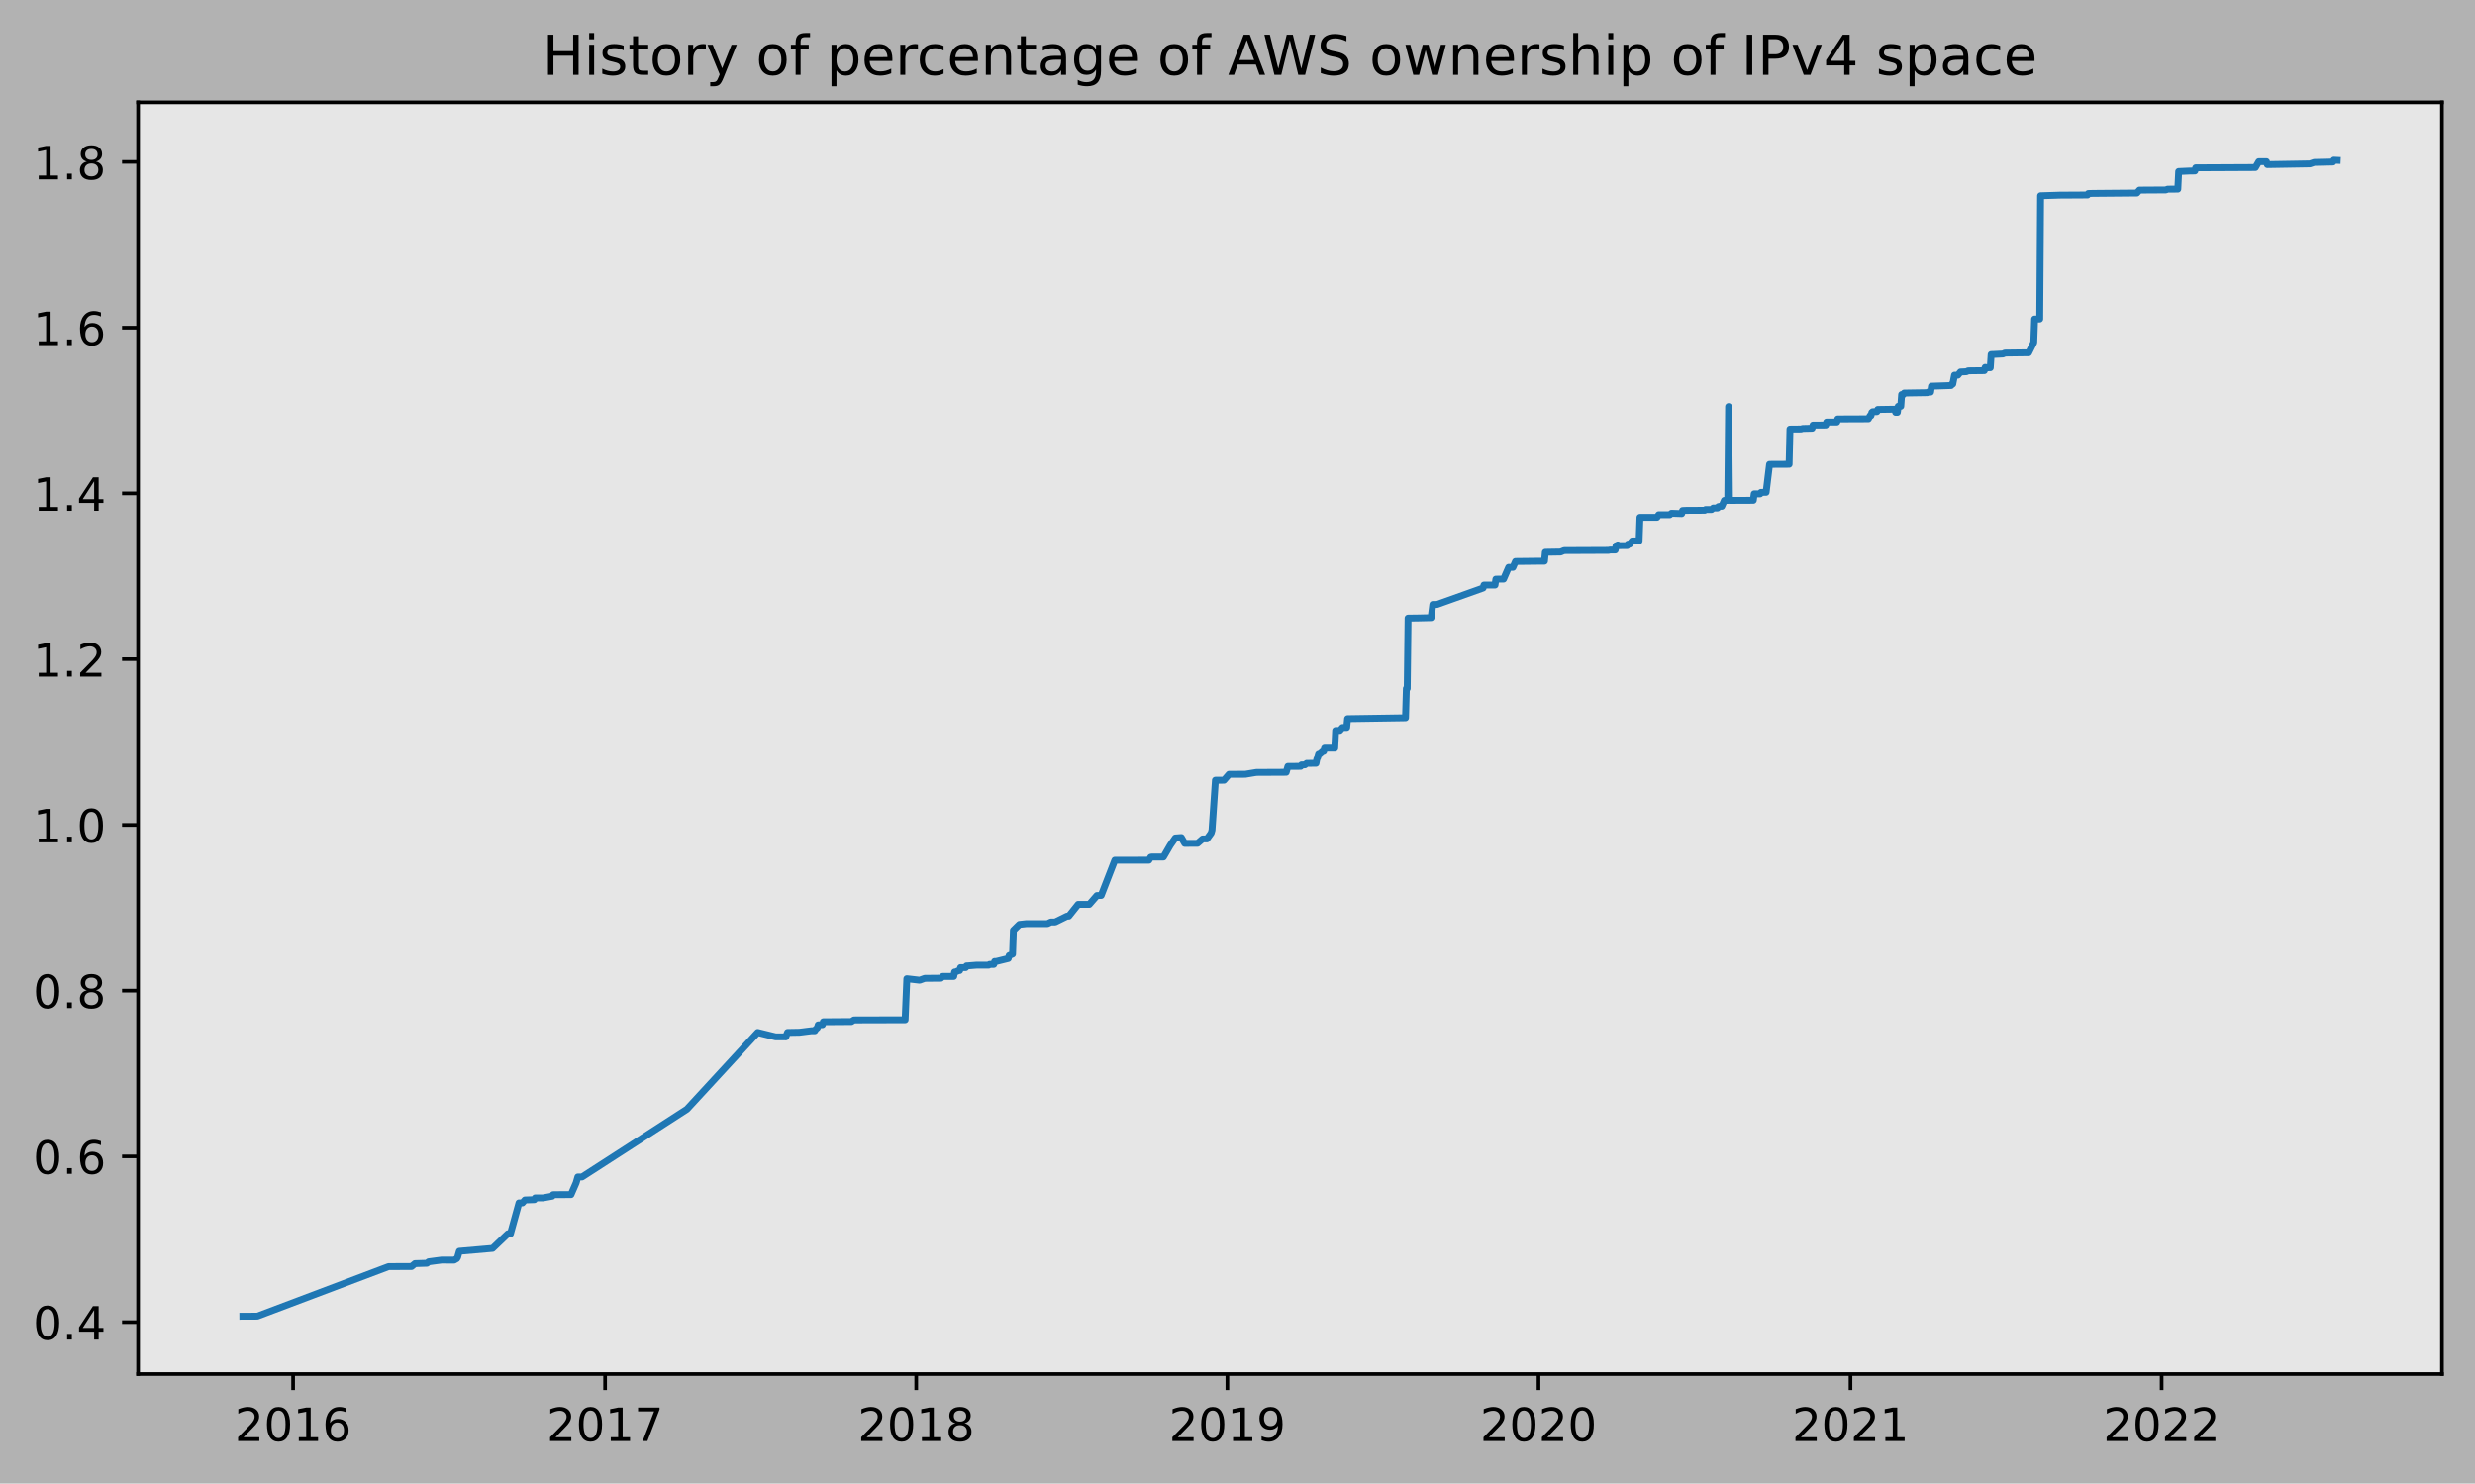
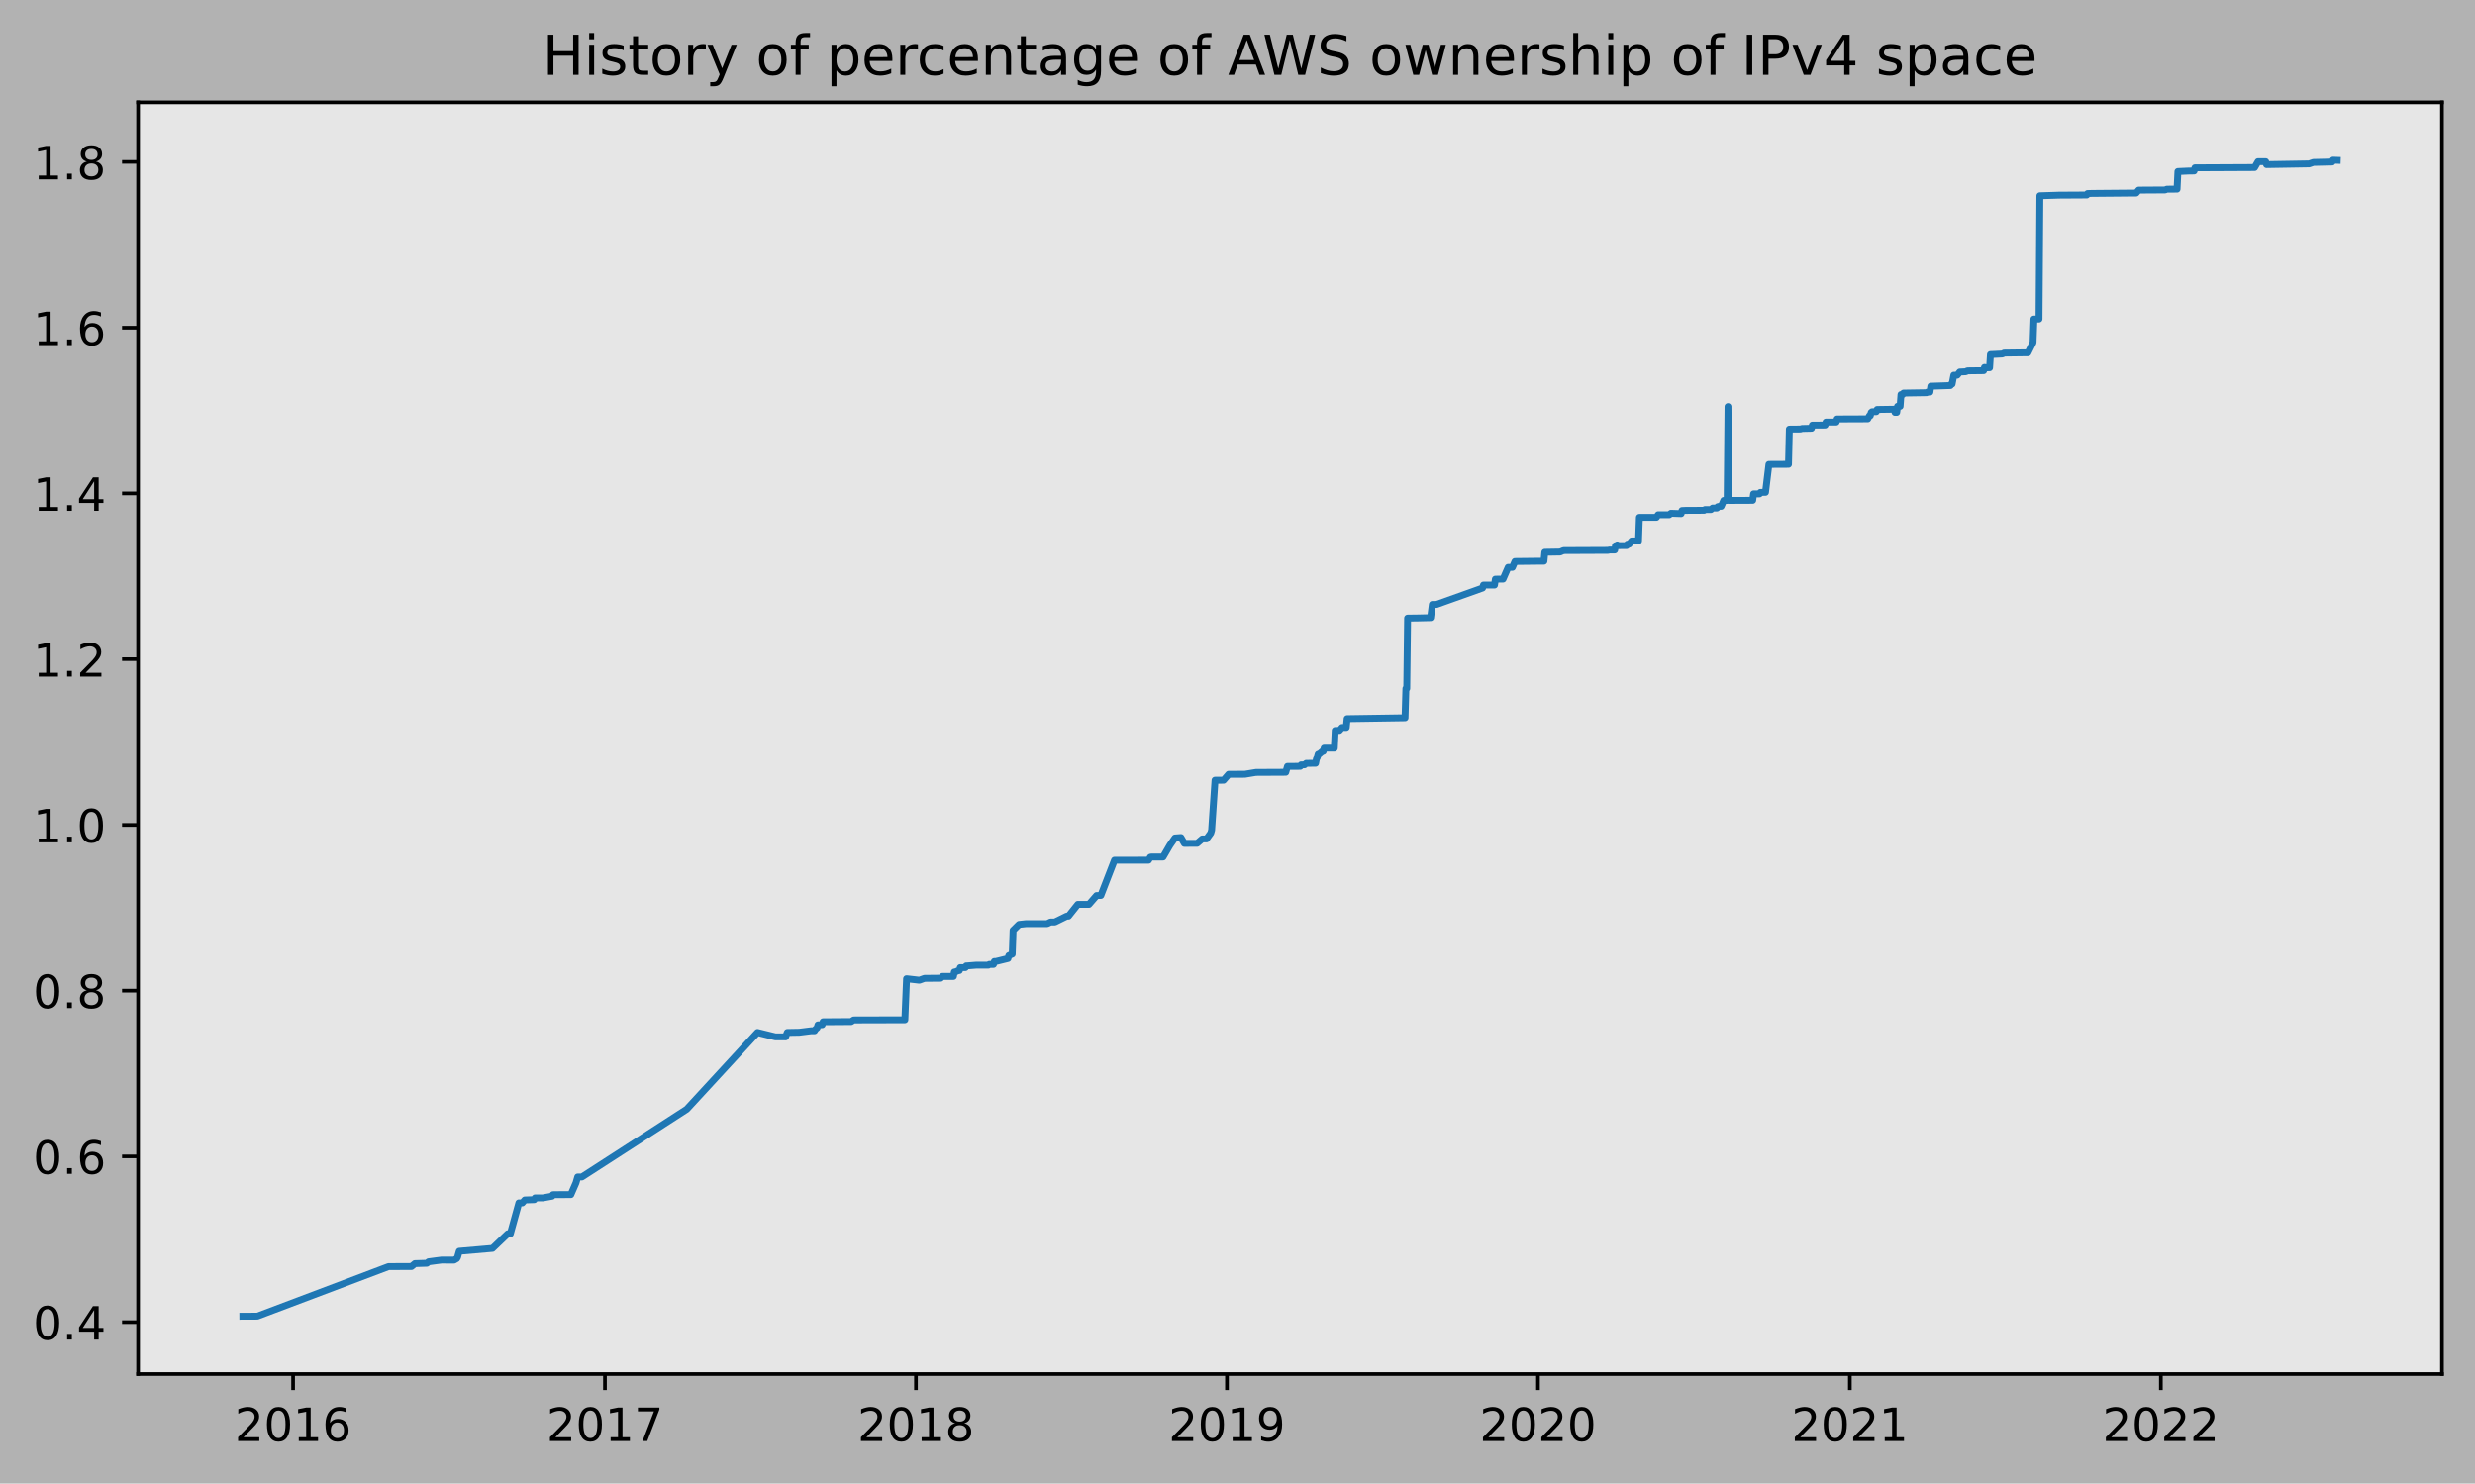
<svg xmlns="http://www.w3.org/2000/svg" xmlns:xlink="http://www.w3.org/1999/xlink" width="539.503pt" height="323.396pt" viewBox="0 0 539.503 323.396" version="1.1">
  <defs>
    <style type="text/css">*{stroke-linejoin: round; stroke-linecap: butt}</style>
  </defs>
  <g id="figure_1">
    <g id="patch_1">
      <path d="M 0 323.396  L 539.503 323.396  L 539.503 0  L 0 0  z " style="fill: #b2b2b2" />
    </g>
    <g id="axes_1">
      <g id="patch_2">
        <path d="M 30.103 299.518  L 532.303 299.518  L 532.303 22.318  L 30.103 22.318  z " style="fill: #e6e6e6" />
      </g>
      <g id="matplotlib.axis_1">
        <g id="xtick_1">
          <g id="line2d_1">
            <defs>
-               <path id="mc889c4812b" d="M 0 0  L 0 3.5  " style="stroke: #000000; stroke-width: 0.8" />
+               <path id="m621f3ba00d" d="M 0 0  L 0 3.5  " style="stroke: #000000; stroke-width: 0.8" />
            </defs>
            <g>
-               <use xlink:href="#mc889c4812b" x="63.893" y="299.518" style="stroke: #000000; stroke-width: 0.8" />
+               <use xlink:href="#m621f3ba00d" x="63.889" y="299.518" style="stroke: #000000; stroke-width: 0.8" />
            </g>
          </g>
          <g id="text_1">
-             <g transform="translate(51.16844 314.1166)scale(0.1 -0.1)">
+             <g transform="translate(51.16398 314.1166)scale(0.1 -0.1)">
              <defs>
                <path id="DejaVuSans-32" d="M 1228 531  L 3431 531  L 3431 0  L 469 0  L 469 531  Q 828 903 1448 1529  Q 2069 2156 2228 2338  Q 2531 2678 2651 2914  Q 2772 3150 2772 3378  Q 2772 3750 2511 3984  Q 2250 4219 1831 4219  Q 1534 4219 1204 4116  Q 875 4013 500 3803  L 500 4441  Q 881 4594 1212 4672  Q 1544 4750 1819 4750  Q 2544 4750 2975 4387  Q 3406 4025 3406 3419  Q 3406 3131 3298 2873  Q 3191 2616 2906 2266  Q 2828 2175 2409 1742  Q 1991 1309 1228 531  z " transform="scale(0.015625)" />
                <path id="DejaVuSans-30" d="M 2034 4250  Q 1547 4250 1301 3770  Q 1056 3291 1056 2328  Q 1056 1369 1301 889  Q 1547 409 2034 409  Q 2525 409 2770 889  Q 3016 1369 3016 2328  Q 3016 3291 2770 3770  Q 2525 4250 2034 4250  z M 2034 4750  Q 2819 4750 3233 4129  Q 3647 3509 3647 2328  Q 3647 1150 3233 529  Q 2819 -91 2034 -91  Q 1250 -91 836 529  Q 422 1150 422 2328  Q 422 3509 836 4129  Q 1250 4750 2034 4750  z " transform="scale(0.015625)" />
                <path id="DejaVuSans-31" d="M 794 531  L 1825 531  L 1825 4091  L 703 3866  L 703 4441  L 1819 4666  L 2450 4666  L 2450 531  L 3481 531  L 3481 0  L 794 0  L 794 531  z " transform="scale(0.015625)" />
                <path id="DejaVuSans-36" d="M 2113 2584  Q 1688 2584 1439 2293  Q 1191 2003 1191 1497  Q 1191 994 1439 701  Q 1688 409 2113 409  Q 2538 409 2786 701  Q 3034 994 3034 1497  Q 3034 2003 2786 2293  Q 2538 2584 2113 2584  z M 3366 4563  L 3366 3988  Q 3128 4100 2886 4159  Q 2644 4219 2406 4219  Q 1781 4219 1451 3797  Q 1122 3375 1075 2522  Q 1259 2794 1537 2939  Q 1816 3084 2150 3084  Q 2853 3084 3261 2657  Q 3669 2231 3669 1497  Q 3669 778 3244 343  Q 2819 -91 2113 -91  Q 1303 -91 875 529  Q 447 1150 447 2328  Q 447 3434 972 4092  Q 1497 4750 2381 4750  Q 2619 4750 2861 4703  Q 3103 4656 3366 4563  z " transform="scale(0.015625)" />
              </defs>
              <use xlink:href="#DejaVuSans-32" />
              <use xlink:href="#DejaVuSans-30" x="63.623" />
              <use xlink:href="#DejaVuSans-31" x="127.246" />
              <use xlink:href="#DejaVuSans-36" x="190.869" />
            </g>
          </g>
        </g>
        <g id="xtick_2">
          <g id="line2d_2">
            <g>
-               <use xlink:href="#mc889c4812b" x="131.901" y="299.518" style="stroke: #000000; stroke-width: 0.8" />
+               <use xlink:href="#m621f3ba00d" x="131.869" y="299.518" style="stroke: #000000; stroke-width: 0.8" />
            </g>
          </g>
          <g id="text_2">
-             <g transform="translate(119.1764 314.1166)scale(0.1 -0.1)">
+             <g transform="translate(119.1443 314.1166)scale(0.1 -0.1)">
              <defs>
                <path id="DejaVuSans-37" d="M 525 4666  L 3525 4666  L 3525 4397  L 1831 0  L 1172 0  L 2766 4134  L 525 4134  L 525 4666  z " transform="scale(0.015625)" />
              </defs>
              <use xlink:href="#DejaVuSans-32" />
              <use xlink:href="#DejaVuSans-30" x="63.623" />
              <use xlink:href="#DejaVuSans-31" x="127.246" />
              <use xlink:href="#DejaVuSans-37" x="190.869" />
            </g>
          </g>
        </g>
        <g id="xtick_3">
          <g id="line2d_3">
            <g>
-               <use xlink:href="#mc889c4812b" x="199.724" y="299.518" style="stroke: #000000; stroke-width: 0.8" />
+               <use xlink:href="#m621f3ba00d" x="199.664" y="299.518" style="stroke: #000000; stroke-width: 0.8" />
            </g>
          </g>
          <g id="text_3">
-             <g transform="translate(186.9986 314.1166)scale(0.1 -0.1)">
+             <g transform="translate(186.9389 314.1166)scale(0.1 -0.1)">
              <defs>
                <path id="DejaVuSans-38" d="M 2034 2216  Q 1584 2216 1326 1975  Q 1069 1734 1069 1313  Q 1069 891 1326 650  Q 1584 409 2034 409  Q 2484 409 2743 651  Q 3003 894 3003 1313  Q 3003 1734 2745 1975  Q 2488 2216 2034 2216  z M 1403 2484  Q 997 2584 770 2862  Q 544 3141 544 3541  Q 544 4100 942 4425  Q 1341 4750 2034 4750  Q 2731 4750 3128 4425  Q 3525 4100 3525 3541  Q 3525 3141 3298 2862  Q 3072 2584 2669 2484  Q 3125 2378 3379 2068  Q 3634 1759 3634 1313  Q 3634 634 3220 271  Q 2806 -91 2034 -91  Q 1263 -91 848 271  Q 434 634 434 1313  Q 434 1759 690 2068  Q 947 2378 1403 2484  z M 1172 3481  Q 1172 3119 1398 2916  Q 1625 2713 2034 2713  Q 2441 2713 2670 2916  Q 2900 3119 2900 3481  Q 2900 3844 2670 4047  Q 2441 4250 2034 4250  Q 1625 4250 1398 4047  Q 1172 3844 1172 3481  z " transform="scale(0.015625)" />
              </defs>
              <use xlink:href="#DejaVuSans-32" />
              <use xlink:href="#DejaVuSans-30" x="63.623" />
              <use xlink:href="#DejaVuSans-31" x="127.246" />
              <use xlink:href="#DejaVuSans-38" x="190.869" />
            </g>
          </g>
        </g>
        <g id="xtick_4">
          <g id="line2d_4">
            <g>
-               <use xlink:href="#mc889c4812b" x="267.546" y="299.518" style="stroke: #000000; stroke-width: 0.8" />
+               <use xlink:href="#m621f3ba00d" x="267.458" y="299.518" style="stroke: #000000; stroke-width: 0.8" />
            </g>
          </g>
          <g id="text_4">
-             <g transform="translate(254.8208 314.1166)scale(0.1 -0.1)">
+             <g transform="translate(254.7335 314.1166)scale(0.1 -0.1)">
              <defs>
                <path id="DejaVuSans-39" d="M 703 97  L 703 672  Q 941 559 1184 500  Q 1428 441 1663 441  Q 2288 441 2617 861  Q 2947 1281 2994 2138  Q 2813 1869 2534 1725  Q 2256 1581 1919 1581  Q 1219 1581 811 2004  Q 403 2428 403 3163  Q 403 3881 828 4315  Q 1253 4750 1959 4750  Q 2769 4750 3195 4129  Q 3622 3509 3622 2328  Q 3622 1225 3098 567  Q 2575 -91 1691 -91  Q 1453 -91 1209 -44  Q 966 3 703 97  z M 1959 2075  Q 2384 2075 2632 2365  Q 2881 2656 2881 3163  Q 2881 3666 2632 3958  Q 2384 4250 1959 4250  Q 1534 4250 1286 3958  Q 1038 3666 1038 3163  Q 1038 2656 1286 2365  Q 1534 2075 1959 2075  z " transform="scale(0.015625)" />
              </defs>
              <use xlink:href="#DejaVuSans-32" />
              <use xlink:href="#DejaVuSans-30" x="63.623" />
              <use xlink:href="#DejaVuSans-31" x="127.246" />
              <use xlink:href="#DejaVuSans-39" x="190.869" />
            </g>
          </g>
        </g>
        <g id="xtick_5">
          <g id="line2d_5">
            <g>
-               <use xlink:href="#mc889c4812b" x="335.368" y="299.518" style="stroke: #000000; stroke-width: 0.8" />
+               <use xlink:href="#m621f3ba00d" x="335.253" y="299.518" style="stroke: #000000; stroke-width: 0.8" />
            </g>
          </g>
          <g id="text_5">
-             <g transform="translate(322.643 314.1166)scale(0.1 -0.1)">
+             <g transform="translate(322.5281 314.1166)scale(0.1 -0.1)">
              <use xlink:href="#DejaVuSans-32" />
              <use xlink:href="#DejaVuSans-30" x="63.623" />
              <use xlink:href="#DejaVuSans-32" x="127.246" />
              <use xlink:href="#DejaVuSans-30" x="190.869" />
            </g>
          </g>
        </g>
        <g id="xtick_6">
          <g id="line2d_6">
            <g>
-               <use xlink:href="#mc889c4812b" x="403.376" y="299.518" style="stroke: #000000; stroke-width: 0.8" />
+               <use xlink:href="#m621f3ba00d" x="403.233" y="299.518" style="stroke: #000000; stroke-width: 0.8" />
            </g>
          </g>
          <g id="text_6">
-             <g transform="translate(390.651 314.1166)scale(0.1 -0.1)">
+             <g transform="translate(390.5084 314.1166)scale(0.1 -0.1)">
              <use xlink:href="#DejaVuSans-32" />
              <use xlink:href="#DejaVuSans-30" x="63.623" />
              <use xlink:href="#DejaVuSans-32" x="127.246" />
              <use xlink:href="#DejaVuSans-31" x="190.869" />
            </g>
          </g>
        </g>
        <g id="xtick_7">
          <g id="line2d_7">
            <g>
-               <use xlink:href="#mc889c4812b" x="471.198" y="299.518" style="stroke: #000000; stroke-width: 0.8" />
+               <use xlink:href="#m621f3ba00d" x="471.028" y="299.518" style="stroke: #000000; stroke-width: 0.8" />
            </g>
          </g>
          <g id="text_7">
-             <g transform="translate(458.4731 314.1166)scale(0.1 -0.1)">
+             <g transform="translate(458.303 314.1166)scale(0.1 -0.1)">
              <use xlink:href="#DejaVuSans-32" />
              <use xlink:href="#DejaVuSans-30" x="63.623" />
              <use xlink:href="#DejaVuSans-32" x="127.246" />
              <use xlink:href="#DejaVuSans-32" x="190.869" />
            </g>
          </g>
        </g>
      </g>
      <g id="matplotlib.axis_2">
        <g id="ytick_1">
          <g id="line2d_8">
            <defs>
-               <path id="md1314db159" d="M 0 0  L -3.5 0  " style="stroke: #000000; stroke-width: 0.8" />
+               <path id="m69d3143753" d="M 0 0  L -3.5 0  " style="stroke: #000000; stroke-width: 0.8" />
            </defs>
            <g>
-               <use xlink:href="#md1314db159" x="30.103" y="288.204" style="stroke: #000000; stroke-width: 0.8" />
+               <use xlink:href="#m69d3143753" x="30.103" y="288.204" style="stroke: #000000; stroke-width: 0.8" />
            </g>
          </g>
          <g id="text_8">
            <g transform="translate(7.2 292.0031)scale(0.1 -0.1)">
              <defs>
                <path id="DejaVuSans-2e" d="M 684 794  L 1344 794  L 1344 0  L 684 0  L 684 794  z " transform="scale(0.015625)" />
                <path id="DejaVuSans-34" d="M 2419 4116  L 825 1625  L 2419 1625  L 2419 4116  z M 2253 4666  L 3047 4666  L 3047 1625  L 3713 1625  L 3713 1100  L 3047 1100  L 3047 0  L 2419 0  L 2419 1100  L 313 1100  L 313 1709  L 2253 4666  z " transform="scale(0.015625)" />
              </defs>
              <use xlink:href="#DejaVuSans-30" />
              <use xlink:href="#DejaVuSans-2e" x="63.623" />
              <use xlink:href="#DejaVuSans-34" x="95.41" />
            </g>
          </g>
        </g>
        <g id="ytick_2">
          <g id="line2d_9">
            <g>
-               <use xlink:href="#md1314db159" x="30.103" y="252.075" style="stroke: #000000; stroke-width: 0.8" />
+               <use xlink:href="#m69d3143753" x="30.103" y="252.075" style="stroke: #000000; stroke-width: 0.8" />
            </g>
          </g>
          <g id="text_9">
            <g transform="translate(7.2 255.8739)scale(0.1 -0.1)">
              <use xlink:href="#DejaVuSans-30" />
              <use xlink:href="#DejaVuSans-2e" x="63.623" />
              <use xlink:href="#DejaVuSans-36" x="95.41" />
            </g>
          </g>
        </g>
        <g id="ytick_3">
          <g id="line2d_10">
            <g>
-               <use xlink:href="#md1314db159" x="30.103" y="215.945" style="stroke: #000000; stroke-width: 0.8" />
+               <use xlink:href="#m69d3143753" x="30.103" y="215.945" style="stroke: #000000; stroke-width: 0.8" />
            </g>
          </g>
          <g id="text_10">
            <g transform="translate(7.2 219.7446)scale(0.1 -0.1)">
              <use xlink:href="#DejaVuSans-30" />
              <use xlink:href="#DejaVuSans-2e" x="63.623" />
              <use xlink:href="#DejaVuSans-38" x="95.41" />
            </g>
          </g>
        </g>
        <g id="ytick_4">
          <g id="line2d_11">
            <g>
-               <use xlink:href="#md1314db159" x="30.103" y="179.816" style="stroke: #000000; stroke-width: 0.8" />
+               <use xlink:href="#m69d3143753" x="30.103" y="179.816" style="stroke: #000000; stroke-width: 0.8" />
            </g>
          </g>
          <g id="text_11">
            <g transform="translate(7.2 183.6154)scale(0.1 -0.1)">
              <use xlink:href="#DejaVuSans-31" />
              <use xlink:href="#DejaVuSans-2e" x="63.623" />
              <use xlink:href="#DejaVuSans-30" x="95.41" />
            </g>
          </g>
        </g>
        <g id="ytick_5">
          <g id="line2d_12">
            <g>
-               <use xlink:href="#md1314db159" x="30.103" y="143.687" style="stroke: #000000; stroke-width: 0.8" />
+               <use xlink:href="#m69d3143753" x="30.103" y="143.687" style="stroke: #000000; stroke-width: 0.8" />
            </g>
          </g>
          <g id="text_12">
            <g transform="translate(7.2 147.4861)scale(0.1 -0.1)">
              <use xlink:href="#DejaVuSans-31" />
              <use xlink:href="#DejaVuSans-2e" x="63.623" />
              <use xlink:href="#DejaVuSans-32" x="95.41" />
            </g>
          </g>
        </g>
        <g id="ytick_6">
          <g id="line2d_13">
            <g>
-               <use xlink:href="#md1314db159" x="30.103" y="107.558" style="stroke: #000000; stroke-width: 0.8" />
+               <use xlink:href="#m69d3143753" x="30.103" y="107.558" style="stroke: #000000; stroke-width: 0.8" />
            </g>
          </g>
          <g id="text_13">
            <g transform="translate(7.2 111.3569)scale(0.1 -0.1)">
              <use xlink:href="#DejaVuSans-31" />
              <use xlink:href="#DejaVuSans-2e" x="63.623" />
              <use xlink:href="#DejaVuSans-34" x="95.41" />
            </g>
          </g>
        </g>
        <g id="ytick_7">
          <g id="line2d_14">
            <g>
-               <use xlink:href="#md1314db159" x="30.103" y="71.428" style="stroke: #000000; stroke-width: 0.8" />
+               <use xlink:href="#m69d3143753" x="30.103" y="71.428" style="stroke: #000000; stroke-width: 0.8" />
            </g>
          </g>
          <g id="text_14">
            <g transform="translate(7.2 75.22764)scale(0.1 -0.1)">
              <use xlink:href="#DejaVuSans-31" />
              <use xlink:href="#DejaVuSans-2e" x="63.623" />
              <use xlink:href="#DejaVuSans-36" x="95.41" />
            </g>
          </g>
        </g>
        <g id="ytick_8">
          <g id="line2d_15">
            <g>
-               <use xlink:href="#md1314db159" x="30.103" y="35.299" style="stroke: #000000; stroke-width: 0.8" />
+               <use xlink:href="#m69d3143753" x="30.103" y="35.299" style="stroke: #000000; stroke-width: 0.8" />
            </g>
          </g>
          <g id="text_15">
            <g transform="translate(7.2 39.09839)scale(0.1 -0.1)">
              <use xlink:href="#DejaVuSans-31" />
              <use xlink:href="#DejaVuSans-2e" x="63.623" />
              <use xlink:href="#DejaVuSans-38" x="95.41" />
            </g>
          </g>
        </g>
      </g>
      <g id="line2d_16">
-         <path d="M 52.93 286.918  L 56.089 286.904  L 84.705 276.098  L 89.722 276.075  L 90.465 275.445  L 93.066 275.365  L 93.438 275.047  L 96.225 274.676  L 99.012 274.678  L 99.57 274.358  L 99.756 274.039  L 100.127 272.754  L 107.374 272.126  L 110.719 268.927  L 111.276 268.924  L 113.134 262.209  L 113.877 262.209  L 114.435 261.569  L 116.479 261.505  L 116.665 261.123  L 118.337 261.123  L 120.381 260.747  L 120.567 260.427  L 120.938 260.412  L 124.469 260.401  L 125.584 257.843  L 125.955 256.564  L 126.884 256.554  L 149.74 241.793  L 165.162 225.058  L 169.064 226.014  L 171.294 226.021  L 171.666 225.061  L 174.267 225.014  L 176.868 224.687  L 177.612 224.687  L 177.798 224.367  L 178.169 224.048  L 178.355 223.408  L 179.284 223.368  L 179.47 222.729  L 185.602 222.687  L 186.159 222.328  L 197.308 222.298  L 197.68 213.344  L 200.467 213.664  L 201.582 213.263  L 205.112 213.228  L 205.484 212.843  L 207.899 212.844  L 208.085 211.885  L 208.271 211.882  L 209.014 211.561  L 209.2 211.56  L 209.386 210.921  L 210.501 210.919  L 210.687 210.553  L 210.872 210.551  L 212.916 210.388  L 215.518 210.387  L 215.704 210.227  L 216.633 210.225  L 216.819 209.586  L 217.19 209.581  L 219.792 208.941  L 219.977 208.301  L 220.721 207.982  L 220.906 202.785  L 222.207 201.506  L 223.694 201.346  L 228.339 201.34  L 229.082 200.98  L 230.011 200.98  L 232.613 199.701  L 232.984 199.697  L 235.028 197.138  L 237.444 197.142  L 239.116 195.218  L 240.045 195.192  L 243.018 187.515  L 250.451 187.51  L 250.823 186.871  L 251.008 186.821  L 253.61 186.817  L 255.096 184.259  L 256.211 182.66  L 257.512 182.564  L 258.255 183.843  L 261.042 183.831  L 262.157 182.872  L 263.086 182.871  L 264.015 181.592  L 264.201 180.947  L 264.944 170.075  L 266.803 170.07  L 267.917 168.786  L 271.448 168.775  L 273.863 168.375  L 280.367 168.343  L 280.739 167.062  L 283.526 167.048  L 283.712 166.728  L 284.455 166.717  L 284.827 166.397  L 286.87 166.38  L 287.056 165.42  L 287.242 165.101  L 287.428 164.426  L 287.614 164.425  L 288.357 163.785  L 288.543 163.785  L 288.729 163.092  L 290.958 163.089  L 291.144 159.236  L 292.073 159.23  L 292.631 158.589  L 293.56 158.584  L 293.746 156.663  L 306.381 156.47  L 306.567 150.09  L 306.753 150.089  L 306.938 134.74  L 309.168 134.711  L 311.955 134.646  L 312.327 131.768  L 313.256 131.762  L 323.29 128.184  L 323.476 127.545  L 325.891 127.535  L 326.077 126.256  L 327.75 126.238  L 328.864 123.68  L 329.794 123.679  L 330.351 122.4  L 335.554 122.343  L 336.669 122.338  L 336.854 120.39  L 340.199 120.335  L 340.942 120.021  L 350.605 119.978  L 350.976 119.898  L 352.091 119.893  L 352.277 118.954  L 352.463 118.954  L 352.649 118.786  L 352.834 118.944  L 354.693 118.931  L 354.878 118.612  L 355.25 118.611  L 355.808 117.92  L 357.294 117.904  L 357.48 112.785  L 361.196 112.776  L 361.568 112.216  L 363.983 112.214  L 364.355 111.894  L 366.585 111.97  L 366.771 111.295  L 367.514 111.261  L 371.602 111.24  L 371.788 111.08  L 373.088 111.074  L 373.46 110.746  L 374.389 110.742  L 374.575 110.452  L 374.946 110.372  L 375.318 110.372  L 375.875 109.093  L 376.619 109.093  L 376.805 88.626  L 376.99 109.092  L 382.193 109.068  L 382.379 107.661  L 383.68 107.661  L 383.865 107.34  L 384.98 107.322  L 385.724 101.236  L 389.997 101.214  L 390.183 93.539  L 392.599 93.517  L 392.97 93.403  L 395.014 93.357  L 395.2 92.667  L 397.987 92.655  L 398.173 92.004  L 400.403 92  L 400.589 91.328  L 407.278 91.299  L 407.65 90.614  L 407.835 90.614  L 408.021 89.918  L 408.207 89.756  L 409.136 89.737  L 409.322 89.258  L 413.038 89.204  L 413.224 89.893  L 413.596 89.891  L 413.782 88.564  L 414.339 88.564  L 414.525 86.006  L 414.896 86.003  L 415.082 85.68  L 420.099 85.601  L 420.285 85.473  L 420.842 85.473  L 421.028 84.182  L 425.302 84.041  L 425.488 83.72  L 425.674 83.718  L 426.045 81.79  L 426.789 81.78  L 427.346 81.091  L 428.647 81.029  L 429.018 80.838  L 432.549 80.797  L 432.735 80.092  L 433.292 80.17  L 433.849 80.165  L 434.035 77.286  L 434.593 77.268  L 436.637 77.166  L 437.008 76.966  L 442.211 76.902  L 443.326 74.659  L 443.512 69.542  L 444.627 69.541  L 444.813 42.679  L 448.157 42.575  L 448.9 42.548  L 454.103 42.518  L 455.032 42.517  L 455.218 42.197  L 456.147 42.171  L 465.438 42.09  L 465.81 42.088  L 466.367 41.448  L 472.127 41.413  L 472.499 41.243  L 474.729 41.236  L 474.914 37.398  L 477.33 37.289  L 478.445 37.278  L 478.631 36.592  L 491.638 36.529  L 492.381 35.249  L 494.053 35.248  L 494.239 35.888  L 503.53 35.732  L 504.459 35.415  L 508.547 35.322  L 508.733 34.919  L 509.476 34.958  L 509.476 34.958  " clip-path="url(#pe0f5e63cc4)" style="fill: none; stroke: #1f77b4; stroke-width: 1.5; stroke-linecap: square" />
+         <path d="M 52.93 286.918  L 56.088 286.904  L 84.692 276.098  L 89.707 276.075  L 90.45 275.445  L 93.05 275.365  L 93.421 275.047  L 96.207 274.676  L 98.994 274.678  L 99.551 274.358  L 99.737 274.039  L 100.108 272.754  L 107.352 272.126  L 110.695 268.927  L 111.252 268.924  L 113.11 262.209  L 113.853 262.209  L 114.41 261.569  L 116.453 261.505  L 116.639 261.123  L 118.31 261.123  L 120.354 260.747  L 120.539 260.427  L 120.911 260.412  L 124.44 260.401  L 125.554 257.843  L 125.926 256.564  L 126.854 256.554  L 149.7 241.793  L 165.117 225.058  L 169.017 226.014  L 171.246 226.021  L 171.617 225.061  L 174.218 225.014  L 176.818 224.687  L 177.561 224.687  L 177.747 224.367  L 178.118 224.048  L 178.304 223.408  L 179.233 223.368  L 179.418 222.729  L 185.548 222.687  L 186.105 222.328  L 197.249 222.298  L 197.621 213.344  L 200.407 213.664  L 201.521 213.263  L 205.05 213.228  L 205.422 212.843  L 207.836 212.844  L 208.022 211.885  L 208.208 211.882  L 208.951 211.561  L 209.137 211.56  L 209.322 210.921  L 210.437 210.919  L 210.622 210.553  L 210.808 210.551  L 212.851 210.388  L 215.452 210.387  L 215.637 210.227  L 216.566 210.225  L 216.752 209.586  L 217.123 209.581  L 219.724 208.941  L 219.909 208.301  L 220.652 207.982  L 220.838 202.785  L 222.138 201.506  L 223.624 201.346  L 228.268 201.34  L 229.011 200.98  L 229.939 200.98  L 232.54 199.701  L 232.911 199.697  L 234.954 197.138  L 237.369 197.142  L 239.04 195.218  L 239.969 195.192  L 242.941 187.515  L 250.371 187.51  L 250.742 186.871  L 250.928 186.821  L 253.528 186.817  L 255.014 184.259  L 256.128 182.66  L 257.429 182.564  L 258.172 183.843  L 260.958 183.831  L 262.072 182.872  L 263.001 182.871  L 263.929 181.592  L 264.115 180.947  L 264.858 170.075  L 266.716 170.07  L 267.83 168.786  L 271.359 168.775  L 273.774 168.375  L 280.274 168.343  L 280.646 167.062  L 283.432 167.048  L 283.618 166.728  L 284.361 166.717  L 284.732 166.397  L 286.775 166.38  L 286.961 165.42  L 287.147 165.101  L 287.332 164.426  L 287.518 164.425  L 288.261 163.785  L 288.447 163.785  L 288.633 163.092  L 290.862 163.089  L 291.047 159.236  L 291.976 159.23  L 292.533 158.589  L 293.462 158.584  L 293.648 156.663  L 306.278 156.47  L 306.464 150.09  L 306.649 150.089  L 306.835 134.74  L 309.064 134.711  L 311.85 134.646  L 312.221 131.768  L 313.15 131.762  L 323.18 128.184  L 323.366 127.545  L 325.78 127.535  L 325.966 126.256  L 327.638 126.238  L 328.752 123.68  L 329.681 123.679  L 330.238 122.4  L 335.439 122.343  L 336.553 122.338  L 336.739 120.39  L 340.082 120.335  L 340.825 120.021  L 350.484 119.978  L 350.855 119.898  L 351.97 119.893  L 352.155 118.954  L 352.341 118.954  L 352.527 118.786  L 352.712 118.944  L 354.57 118.931  L 354.756 118.612  L 355.127 118.611  L 355.684 117.92  L 357.17 117.904  L 357.356 112.785  L 361.071 112.776  L 361.442 112.216  L 363.857 112.214  L 364.228 111.894  L 366.457 111.97  L 366.643 111.295  L 367.386 111.261  L 371.472 111.24  L 371.658 111.08  L 372.958 111.074  L 373.329 110.746  L 374.258 110.742  L 374.444 110.452  L 374.815 110.372  L 375.187 110.372  L 375.744 109.093  L 376.487 109.093  L 376.673 88.626  L 376.858 109.092  L 382.059 109.068  L 382.245 107.661  L 383.545 107.661  L 383.731 107.34  L 384.845 107.322  L 385.588 101.236  L 389.86 101.214  L 390.046 93.539  L 392.461 93.517  L 392.832 93.403  L 394.875 93.357  L 395.061 92.667  L 397.847 92.655  L 398.033 92.004  L 400.262 92  L 400.447 91.328  L 407.134 91.299  L 407.505 90.614  L 407.691 90.614  L 407.877 89.918  L 408.063 89.756  L 408.991 89.737  L 409.177 89.258  L 412.892 89.204  L 413.078 89.893  L 413.449 89.891  L 413.635 88.564  L 414.192 88.564  L 414.378 86.006  L 414.749 86.003  L 414.935 85.68  L 419.95 85.601  L 420.136 85.473  L 420.693 85.473  L 420.879 84.182  L 425.151 84.041  L 425.336 83.72  L 425.522 83.718  L 425.893 81.79  L 426.636 81.78  L 427.194 81.091  L 428.494 81.029  L 428.865 80.838  L 432.394 80.797  L 432.58 80.092  L 433.137 80.17  L 433.695 80.165  L 433.88 77.286  L 434.437 77.268  L 436.481 77.166  L 436.852 76.966  L 442.053 76.902  L 443.167 74.659  L 443.353 69.542  L 444.467 69.541  L 444.653 42.679  L 447.996 42.575  L 448.739 42.548  L 453.94 42.518  L 454.869 42.517  L 455.054 42.197  L 455.983 42.171  L 465.27 42.09  L 465.642 42.088  L 466.199 41.448  L 471.957 41.413  L 472.328 41.243  L 474.557 41.236  L 474.743 37.398  L 477.157 37.289  L 478.272 37.278  L 478.458 36.592  L 491.459 36.529  L 492.202 35.249  L 493.874 35.248  L 494.06 35.888  L 503.346 35.732  L 504.275 35.415  L 508.361 35.322  L 508.547 34.919  L 509.476 34.956  L 509.476 34.956  " clip-path="url(#pc21c04355f)" style="fill: none; stroke: #1f77b4; stroke-width: 1.5; stroke-linecap: square" />
      </g>
      <g id="patch_3">
        <path d="M 30.103 299.518  L 30.103 22.318  " style="fill: none; stroke: #000000; stroke-width: 0.8; stroke-linejoin: miter; stroke-linecap: square" />
      </g>
      <g id="patch_4">
        <path d="M 532.303 299.518  L 532.303 22.318  " style="fill: none; stroke: #000000; stroke-width: 0.8; stroke-linejoin: miter; stroke-linecap: square" />
      </g>
      <g id="patch_5">
        <path d="M 30.103 299.518  L 532.303 299.518  " style="fill: none; stroke: #000000; stroke-width: 0.8; stroke-linejoin: miter; stroke-linecap: square" />
      </g>
      <g id="patch_6">
        <path d="M 30.103 22.318  L 532.303 22.318  " style="fill: none; stroke: #000000; stroke-width: 0.8; stroke-linejoin: miter; stroke-linecap: square" />
      </g>
      <g id="text_16">
        <g transform="translate(118.2778 16.31812)scale(0.12 -0.12)">
          <defs>
            <path id="DejaVuSans-48" d="M 628 4666  L 1259 4666  L 1259 2753  L 3553 2753  L 3553 4666  L 4184 4666  L 4184 0  L 3553 0  L 3553 2222  L 1259 2222  L 1259 0  L 628 0  L 628 4666  z " transform="scale(0.015625)" />
            <path id="DejaVuSans-69" d="M 603 3500  L 1178 3500  L 1178 0  L 603 0  L 603 3500  z M 603 4863  L 1178 4863  L 1178 4134  L 603 4134  L 603 4863  z " transform="scale(0.015625)" />
            <path id="DejaVuSans-73" d="M 2834 3397  L 2834 2853  Q 2591 2978 2328 3040  Q 2066 3103 1784 3103  Q 1356 3103 1142 2972  Q 928 2841 928 2578  Q 928 2378 1081 2264  Q 1234 2150 1697 2047  L 1894 2003  Q 2506 1872 2764 1633  Q 3022 1394 3022 966  Q 3022 478 2636 193  Q 2250 -91 1575 -91  Q 1294 -91 989 -36  Q 684 19 347 128  L 347 722  Q 666 556 975 473  Q 1284 391 1588 391  Q 1994 391 2212 530  Q 2431 669 2431 922  Q 2431 1156 2273 1281  Q 2116 1406 1581 1522  L 1381 1569  Q 847 1681 609 1914  Q 372 2147 372 2553  Q 372 3047 722 3315  Q 1072 3584 1716 3584  Q 2034 3584 2315 3537  Q 2597 3491 2834 3397  z " transform="scale(0.015625)" />
            <path id="DejaVuSans-74" d="M 1172 4494  L 1172 3500  L 2356 3500  L 2356 3053  L 1172 3053  L 1172 1153  Q 1172 725 1289 603  Q 1406 481 1766 481  L 2356 481  L 2356 0  L 1766 0  Q 1100 0 847 248  Q 594 497 594 1153  L 594 3053  L 172 3053  L 172 3500  L 594 3500  L 594 4494  L 1172 4494  z " transform="scale(0.015625)" />
            <path id="DejaVuSans-6f" d="M 1959 3097  Q 1497 3097 1228 2736  Q 959 2375 959 1747  Q 959 1119 1226 758  Q 1494 397 1959 397  Q 2419 397 2687 759  Q 2956 1122 2956 1747  Q 2956 2369 2687 2733  Q 2419 3097 1959 3097  z M 1959 3584  Q 2709 3584 3137 3096  Q 3566 2609 3566 1747  Q 3566 888 3137 398  Q 2709 -91 1959 -91  Q 1206 -91 779 398  Q 353 888 353 1747  Q 353 2609 779 3096  Q 1206 3584 1959 3584  z " transform="scale(0.015625)" />
            <path id="DejaVuSans-72" d="M 2631 2963  Q 2534 3019 2420 3045  Q 2306 3072 2169 3072  Q 1681 3072 1420 2755  Q 1159 2438 1159 1844  L 1159 0  L 581 0  L 581 3500  L 1159 3500  L 1159 2956  Q 1341 3275 1631 3429  Q 1922 3584 2338 3584  Q 2397 3584 2469 3576  Q 2541 3569 2628 3553  L 2631 2963  z " transform="scale(0.015625)" />
            <path id="DejaVuSans-79" d="M 2059 -325  Q 1816 -950 1584 -1140  Q 1353 -1331 966 -1331  L 506 -1331  L 506 -850  L 844 -850  Q 1081 -850 1212 -737  Q 1344 -625 1503 -206  L 1606 56  L 191 3500  L 800 3500  L 1894 763  L 2988 3500  L 3597 3500  L 2059 -325  z " transform="scale(0.015625)" />
            <path id="DejaVuSans-20" transform="scale(0.015625)" />
            <path id="DejaVuSans-66" d="M 2375 4863  L 2375 4384  L 1825 4384  Q 1516 4384 1395 4259  Q 1275 4134 1275 3809  L 1275 3500  L 2222 3500  L 2222 3053  L 1275 3053  L 1275 0  L 697 0  L 697 3053  L 147 3053  L 147 3500  L 697 3500  L 697 3744  Q 697 4328 969 4595  Q 1241 4863 1831 4863  L 2375 4863  z " transform="scale(0.015625)" />
            <path id="DejaVuSans-70" d="M 1159 525  L 1159 -1331  L 581 -1331  L 581 3500  L 1159 3500  L 1159 2969  Q 1341 3281 1617 3432  Q 1894 3584 2278 3584  Q 2916 3584 3314 3078  Q 3713 2572 3713 1747  Q 3713 922 3314 415  Q 2916 -91 2278 -91  Q 1894 -91 1617 61  Q 1341 213 1159 525  z M 3116 1747  Q 3116 2381 2855 2742  Q 2594 3103 2138 3103  Q 1681 3103 1420 2742  Q 1159 2381 1159 1747  Q 1159 1113 1420 752  Q 1681 391 2138 391  Q 2594 391 2855 752  Q 3116 1113 3116 1747  z " transform="scale(0.015625)" />
            <path id="DejaVuSans-65" d="M 3597 1894  L 3597 1613  L 953 1613  Q 991 1019 1311 708  Q 1631 397 2203 397  Q 2534 397 2845 478  Q 3156 559 3463 722  L 3463 178  Q 3153 47 2828 -22  Q 2503 -91 2169 -91  Q 1331 -91 842 396  Q 353 884 353 1716  Q 353 2575 817 3079  Q 1281 3584 2069 3584  Q 2775 3584 3186 3129  Q 3597 2675 3597 1894  z M 3022 2063  Q 3016 2534 2758 2815  Q 2500 3097 2075 3097  Q 1594 3097 1305 2825  Q 1016 2553 972 2059  L 3022 2063  z " transform="scale(0.015625)" />
            <path id="DejaVuSans-63" d="M 3122 3366  L 3122 2828  Q 2878 2963 2633 3030  Q 2388 3097 2138 3097  Q 1578 3097 1268 2742  Q 959 2388 959 1747  Q 959 1106 1268 751  Q 1578 397 2138 397  Q 2388 397 2633 464  Q 2878 531 3122 666  L 3122 134  Q 2881 22 2623 -34  Q 2366 -91 2075 -91  Q 1284 -91 818 406  Q 353 903 353 1747  Q 353 2603 823 3093  Q 1294 3584 2113 3584  Q 2378 3584 2631 3529  Q 2884 3475 3122 3366  z " transform="scale(0.015625)" />
            <path id="DejaVuSans-6e" d="M 3513 2113  L 3513 0  L 2938 0  L 2938 2094  Q 2938 2591 2744 2837  Q 2550 3084 2163 3084  Q 1697 3084 1428 2787  Q 1159 2491 1159 1978  L 1159 0  L 581 0  L 581 3500  L 1159 3500  L 1159 2956  Q 1366 3272 1645 3428  Q 1925 3584 2291 3584  Q 2894 3584 3203 3211  Q 3513 2838 3513 2113  z " transform="scale(0.015625)" />
            <path id="DejaVuSans-61" d="M 2194 1759  Q 1497 1759 1228 1600  Q 959 1441 959 1056  Q 959 750 1161 570  Q 1363 391 1709 391  Q 2188 391 2477 730  Q 2766 1069 2766 1631  L 2766 1759  L 2194 1759  z M 3341 1997  L 3341 0  L 2766 0  L 2766 531  Q 2569 213 2275 61  Q 1981 -91 1556 -91  Q 1019 -91 701 211  Q 384 513 384 1019  Q 384 1609 779 1909  Q 1175 2209 1959 2209  L 2766 2209  L 2766 2266  Q 2766 2663 2505 2880  Q 2244 3097 1772 3097  Q 1472 3097 1187 3025  Q 903 2953 641 2809  L 641 3341  Q 956 3463 1253 3523  Q 1550 3584 1831 3584  Q 2591 3584 2966 3190  Q 3341 2797 3341 1997  z " transform="scale(0.015625)" />
            <path id="DejaVuSans-67" d="M 2906 1791  Q 2906 2416 2648 2759  Q 2391 3103 1925 3103  Q 1463 3103 1205 2759  Q 947 2416 947 1791  Q 947 1169 1205 825  Q 1463 481 1925 481  Q 2391 481 2648 825  Q 2906 1169 2906 1791  z M 3481 434  Q 3481 -459 3084 -895  Q 2688 -1331 1869 -1331  Q 1566 -1331 1297 -1286  Q 1028 -1241 775 -1147  L 775 -588  Q 1028 -725 1275 -790  Q 1522 -856 1778 -856  Q 2344 -856 2625 -561  Q 2906 -266 2906 331  L 2906 616  Q 2728 306 2450 153  Q 2172 0 1784 0  Q 1141 0 747 490  Q 353 981 353 1791  Q 353 2603 747 3093  Q 1141 3584 1784 3584  Q 2172 3584 2450 3431  Q 2728 3278 2906 2969  L 2906 3500  L 3481 3500  L 3481 434  z " transform="scale(0.015625)" />
            <path id="DejaVuSans-41" d="M 2188 4044  L 1331 1722  L 3047 1722  L 2188 4044  z M 1831 4666  L 2547 4666  L 4325 0  L 3669 0  L 3244 1197  L 1141 1197  L 716 0  L 50 0  L 1831 4666  z " transform="scale(0.015625)" />
            <path id="DejaVuSans-57" d="M 213 4666  L 850 4666  L 1831 722  L 2809 4666  L 3519 4666  L 4500 722  L 5478 4666  L 6119 4666  L 4947 0  L 4153 0  L 3169 4050  L 2175 0  L 1381 0  L 213 4666  z " transform="scale(0.015625)" />
            <path id="DejaVuSans-53" d="M 3425 4513  L 3425 3897  Q 3066 4069 2747 4153  Q 2428 4238 2131 4238  Q 1616 4238 1336 4038  Q 1056 3838 1056 3469  Q 1056 3159 1242 3001  Q 1428 2844 1947 2747  L 2328 2669  Q 3034 2534 3370 2195  Q 3706 1856 3706 1288  Q 3706 609 3251 259  Q 2797 -91 1919 -91  Q 1588 -91 1214 -16  Q 841 59 441 206  L 441 856  Q 825 641 1194 531  Q 1563 422 1919 422  Q 2459 422 2753 634  Q 3047 847 3047 1241  Q 3047 1584 2836 1778  Q 2625 1972 2144 2069  L 1759 2144  Q 1053 2284 737 2584  Q 422 2884 422 3419  Q 422 4038 858 4394  Q 1294 4750 2059 4750  Q 2388 4750 2728 4690  Q 3069 4631 3425 4513  z " transform="scale(0.015625)" />
            <path id="DejaVuSans-77" d="M 269 3500  L 844 3500  L 1563 769  L 2278 3500  L 2956 3500  L 3675 769  L 4391 3500  L 4966 3500  L 4050 0  L 3372 0  L 2619 2869  L 1863 0  L 1184 0  L 269 3500  z " transform="scale(0.015625)" />
            <path id="DejaVuSans-68" d="M 3513 2113  L 3513 0  L 2938 0  L 2938 2094  Q 2938 2591 2744 2837  Q 2550 3084 2163 3084  Q 1697 3084 1428 2787  Q 1159 2491 1159 1978  L 1159 0  L 581 0  L 581 4863  L 1159 4863  L 1159 2956  Q 1366 3272 1645 3428  Q 1925 3584 2291 3584  Q 2894 3584 3203 3211  Q 3513 2838 3513 2113  z " transform="scale(0.015625)" />
            <path id="DejaVuSans-49" d="M 628 4666  L 1259 4666  L 1259 0  L 628 0  L 628 4666  z " transform="scale(0.015625)" />
            <path id="DejaVuSans-50" d="M 1259 4147  L 1259 2394  L 2053 2394  Q 2494 2394 2734 2622  Q 2975 2850 2975 3272  Q 2975 3691 2734 3919  Q 2494 4147 2053 4147  L 1259 4147  z M 628 4666  L 2053 4666  Q 2838 4666 3239 4311  Q 3641 3956 3641 3272  Q 3641 2581 3239 2228  Q 2838 1875 2053 1875  L 1259 1875  L 1259 0  L 628 0  L 628 4666  z " transform="scale(0.015625)" />
            <path id="DejaVuSans-76" d="M 191 3500  L 800 3500  L 1894 563  L 2988 3500  L 3597 3500  L 2284 0  L 1503 0  L 191 3500  z " transform="scale(0.015625)" />
          </defs>
          <use xlink:href="#DejaVuSans-48" />
          <use xlink:href="#DejaVuSans-69" x="75.195" />
          <use xlink:href="#DejaVuSans-73" x="102.979" />
          <use xlink:href="#DejaVuSans-74" x="155.078" />
          <use xlink:href="#DejaVuSans-6f" x="194.287" />
          <use xlink:href="#DejaVuSans-72" x="255.469" />
          <use xlink:href="#DejaVuSans-79" x="296.582" />
          <use xlink:href="#DejaVuSans-20" x="355.762" />
          <use xlink:href="#DejaVuSans-6f" x="387.549" />
          <use xlink:href="#DejaVuSans-66" x="448.73" />
          <use xlink:href="#DejaVuSans-20" x="483.936" />
          <use xlink:href="#DejaVuSans-70" x="515.723" />
          <use xlink:href="#DejaVuSans-65" x="579.199" />
          <use xlink:href="#DejaVuSans-72" x="640.723" />
          <use xlink:href="#DejaVuSans-63" x="679.586" />
          <use xlink:href="#DejaVuSans-65" x="734.566" />
          <use xlink:href="#DejaVuSans-6e" x="796.09" />
          <use xlink:href="#DejaVuSans-74" x="859.469" />
          <use xlink:href="#DejaVuSans-61" x="898.678" />
          <use xlink:href="#DejaVuSans-67" x="959.957" />
          <use xlink:href="#DejaVuSans-65" x="1023.434" />
          <use xlink:href="#DejaVuSans-20" x="1084.957" />
          <use xlink:href="#DejaVuSans-6f" x="1116.744" />
          <use xlink:href="#DejaVuSans-66" x="1177.926" />
          <use xlink:href="#DejaVuSans-20" x="1213.131" />
          <use xlink:href="#DejaVuSans-41" x="1244.918" />
          <use xlink:href="#DejaVuSans-57" x="1307.826" />
          <use xlink:href="#DejaVuSans-53" x="1406.703" />
          <use xlink:href="#DejaVuSans-20" x="1470.18" />
          <use xlink:href="#DejaVuSans-6f" x="1501.967" />
          <use xlink:href="#DejaVuSans-77" x="1563.148" />
          <use xlink:href="#DejaVuSans-6e" x="1644.936" />
          <use xlink:href="#DejaVuSans-65" x="1708.314" />
          <use xlink:href="#DejaVuSans-72" x="1769.838" />
          <use xlink:href="#DejaVuSans-73" x="1810.951" />
          <use xlink:href="#DejaVuSans-68" x="1863.051" />
          <use xlink:href="#DejaVuSans-69" x="1926.43" />
          <use xlink:href="#DejaVuSans-70" x="1954.213" />
          <use xlink:href="#DejaVuSans-20" x="2017.689" />
          <use xlink:href="#DejaVuSans-6f" x="2049.477" />
          <use xlink:href="#DejaVuSans-66" x="2110.658" />
          <use xlink:href="#DejaVuSans-20" x="2145.863" />
          <use xlink:href="#DejaVuSans-49" x="2177.65" />
          <use xlink:href="#DejaVuSans-50" x="2207.143" />
          <use xlink:href="#DejaVuSans-76" x="2267.445" />
          <use xlink:href="#DejaVuSans-34" x="2326.625" />
          <use xlink:href="#DejaVuSans-20" x="2390.248" />
          <use xlink:href="#DejaVuSans-73" x="2422.035" />
          <use xlink:href="#DejaVuSans-70" x="2474.135" />
          <use xlink:href="#DejaVuSans-61" x="2537.611" />
          <use xlink:href="#DejaVuSans-63" x="2598.891" />
          <use xlink:href="#DejaVuSans-65" x="2653.871" />
        </g>
      </g>
    </g>
  </g>
  <defs>
-     <clipPath id="pe0f5e63cc4">
+     <clipPath id="pc21c04355f">
      <rect x="30.103" y="22.318" width="502.2" height="277.2" />
    </clipPath>
  </defs>
</svg>
